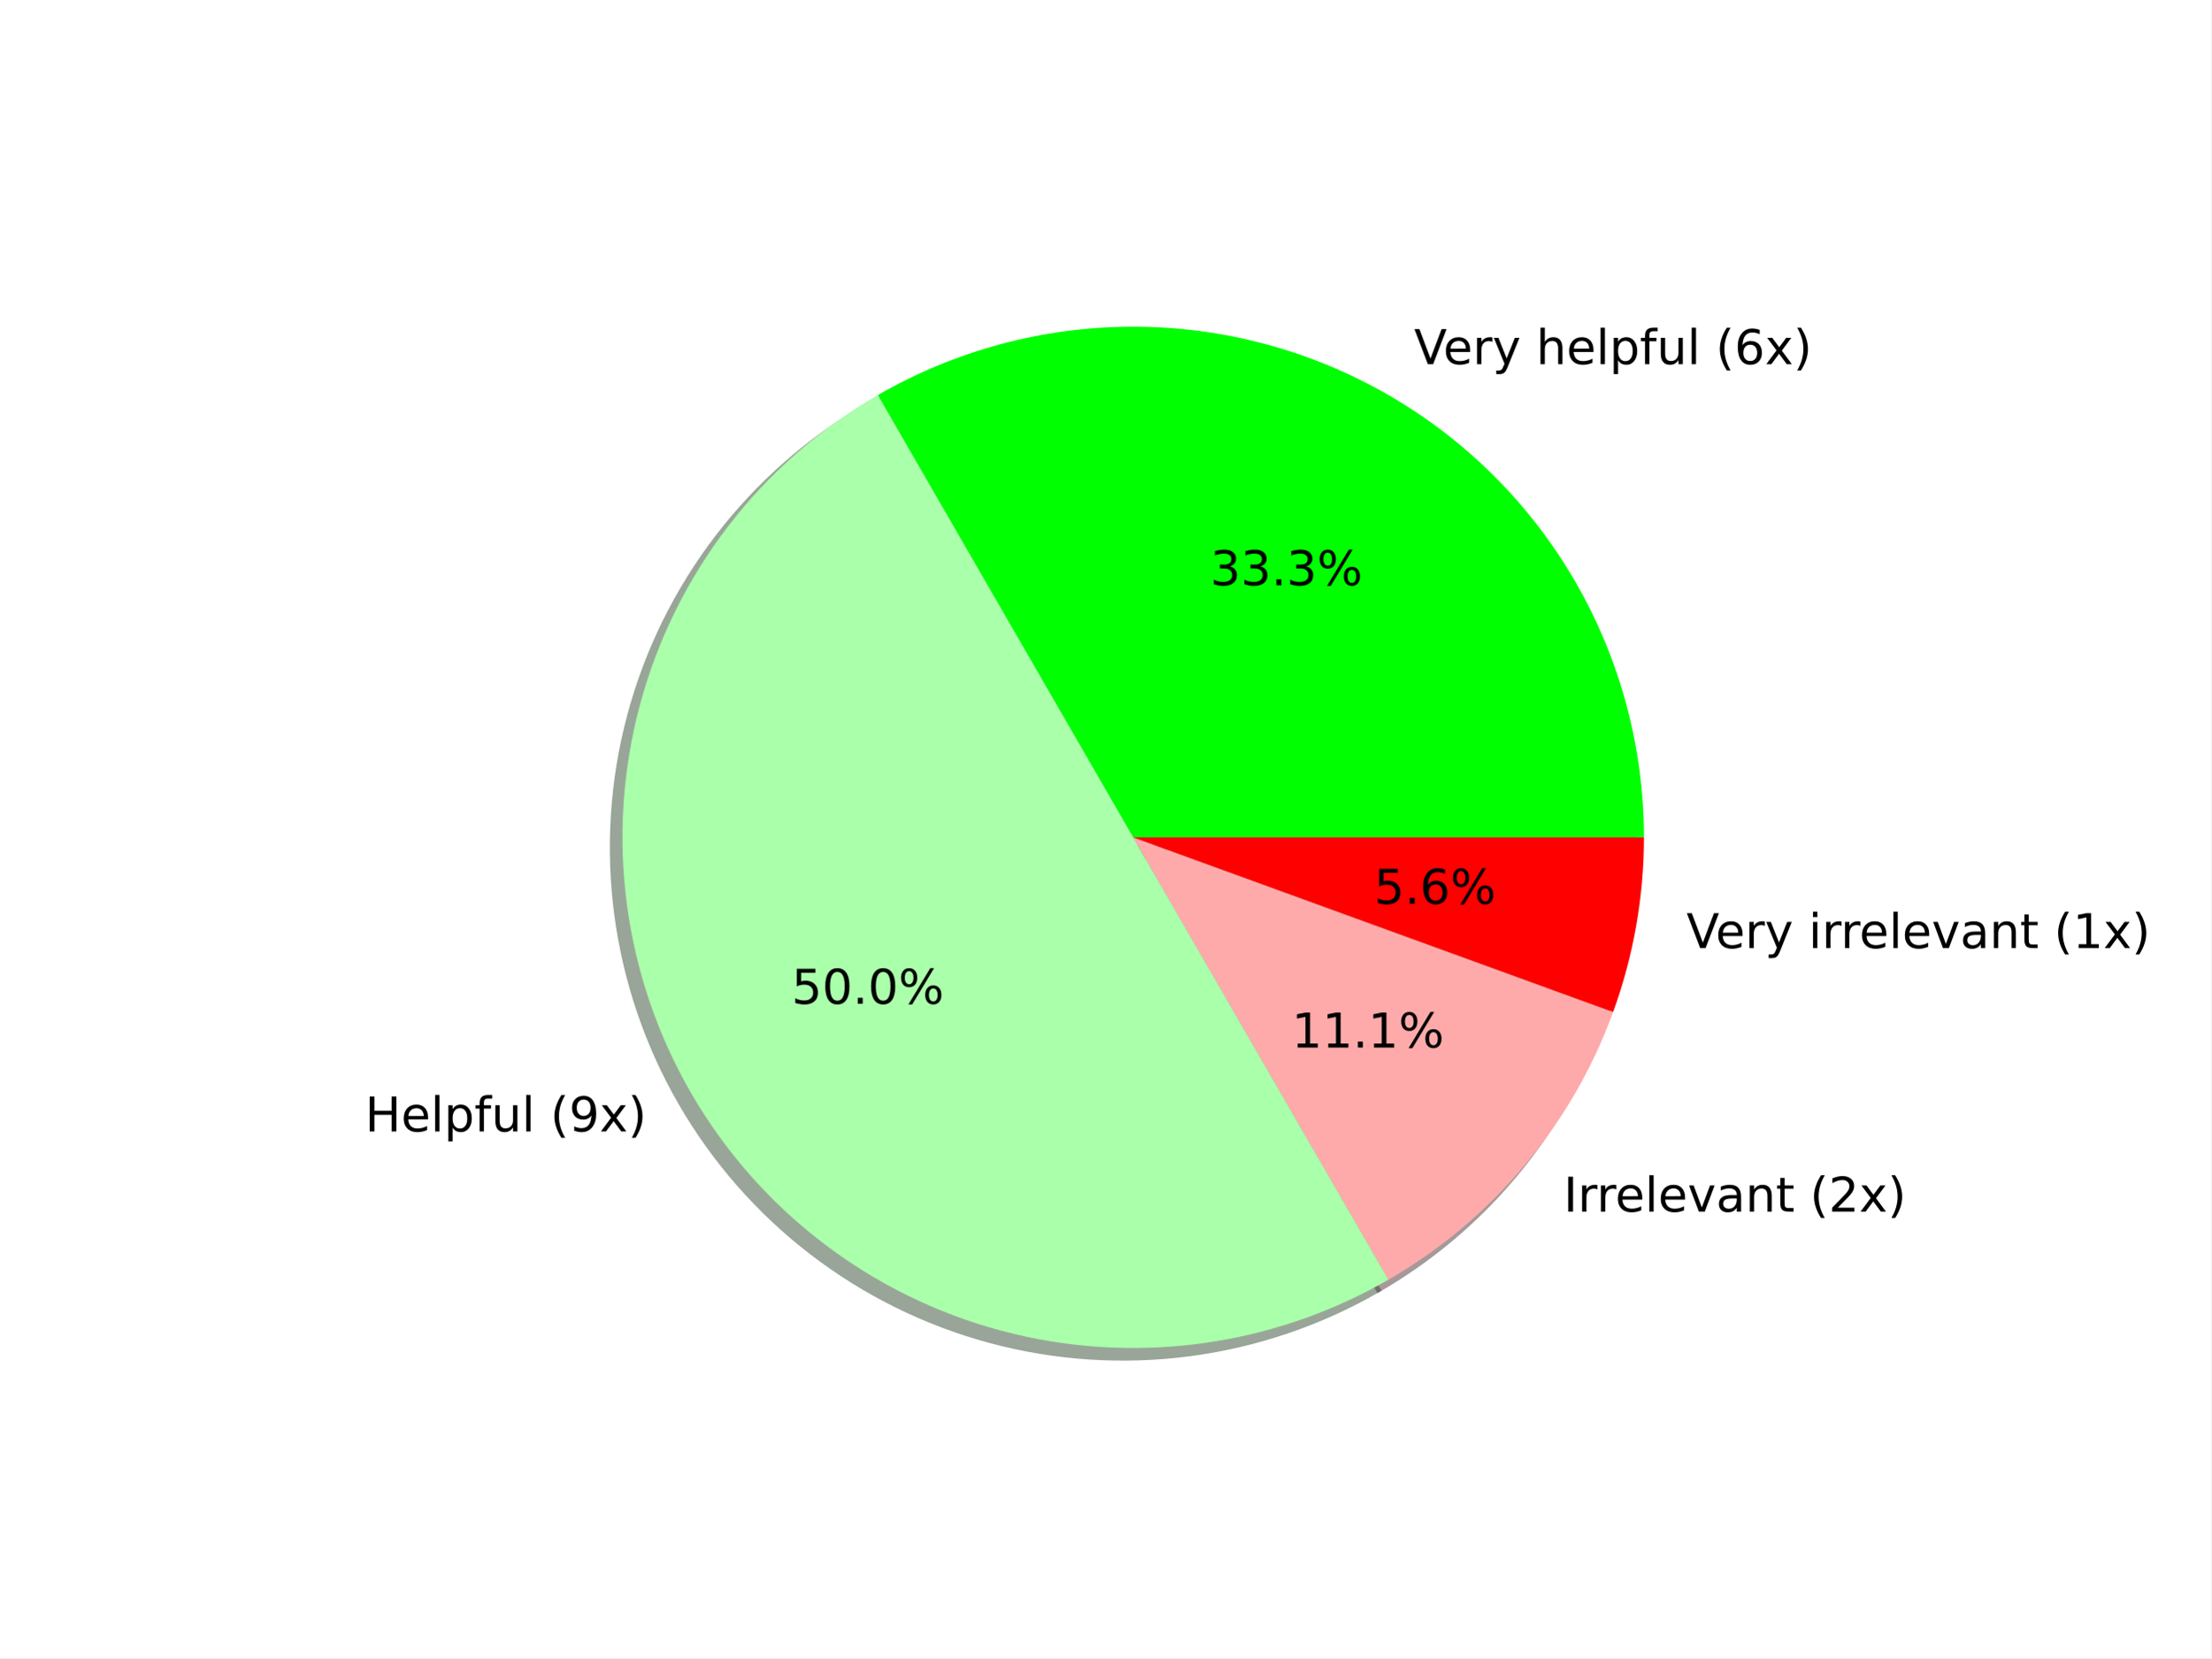
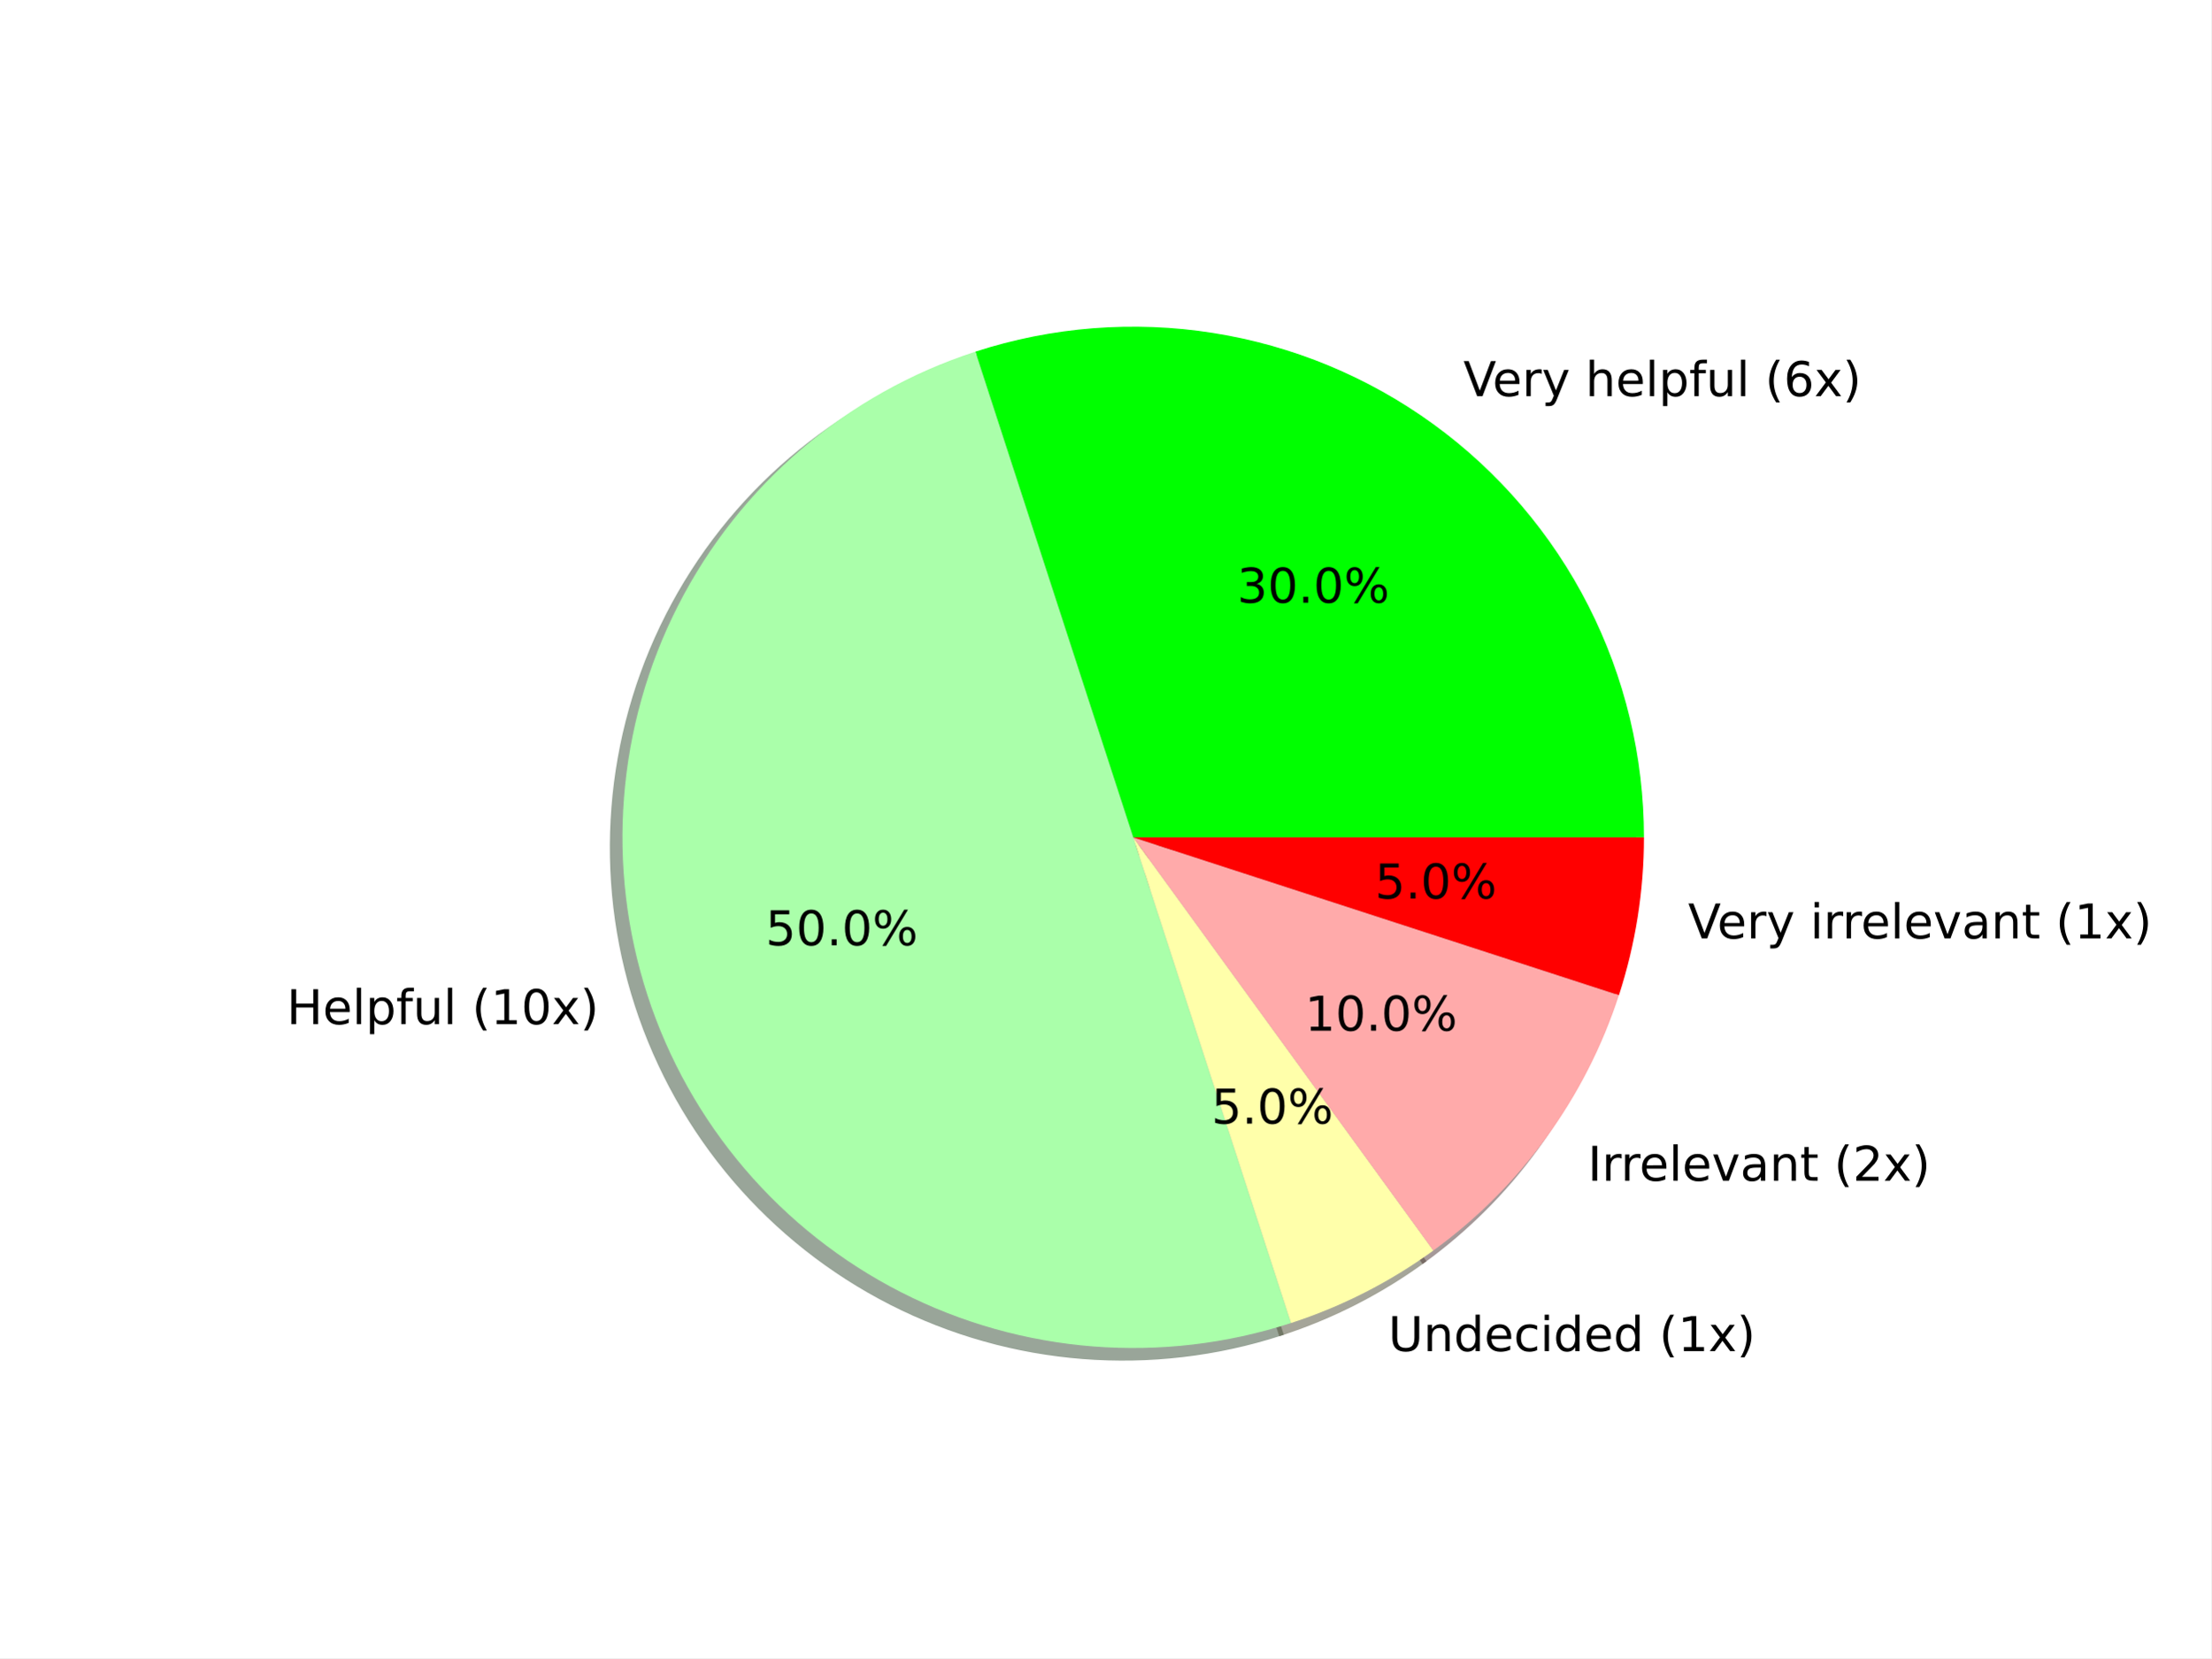
<svg xmlns="http://www.w3.org/2000/svg" xmlns:xlink="http://www.w3.org/1999/xlink" width="460.8pt" height="345.6pt" viewBox="0 0 460.8 345.6" version="1.1">
  <defs>
    <style type="text/css">*{stroke-linejoin: round; stroke-linecap: butt}</style>
  </defs>
  <g id="figure_1">
    <g id="patch_1">
      <path d="M 0 345.6  L 460.8 345.6  L 460.8 0  L 0 0  z " style="fill: #ffffff" />
    </g>
    <g id="axes_1">
      <g id="patch_2">
-         <path d="M 340.476 176.657  C 340.476 157.973 335.557 139.615 326.215 123.434  C 316.873 107.254 303.434 93.815 287.254 84.473  C 271.073 75.131 252.715 70.212 234.031 70.212  C 215.348 70.212 196.989 75.131 180.809 84.473  L 234.031 176.657  L 340.476 176.657  z " style="fill: #004c00; opacity: 0.5; stroke: #004c00; stroke-linejoin: miter" />
+         <path d="M 340.476 176.657  C 340.476 159.86 336.5 143.298 328.874 128.332  C 321.248 113.365 310.187 100.414 296.598 90.541  C 283.009 80.668 267.273 74.15 250.683 71.523  C 234.092 68.895 217.113 70.231 201.138 75.422  L 234.031 176.657  L 340.476 176.657  z " style="fill: #004c00; opacity: 0.5; stroke: #004c00; stroke-linejoin: miter" />
      </g>
      <g id="patch_3">
-         <path d="M 180.809 84.473  C 156.369 98.583 138.517 121.848 131.213 149.107  C 123.909 176.365 127.737 205.44 141.847 229.879  C 155.957 254.319 179.223 272.171 206.481 279.475  C 233.74 286.779 262.814 282.951 287.254 268.841  L 234.031 176.657  L 180.809 84.473  z " style="fill: #334c33; opacity: 0.5; stroke: #334c33; stroke-linejoin: miter" />
+         <path d="M 201.138 75.422  C 174.299 84.142 152 103.188 139.188 128.332  C 126.376 153.476 124.076 182.711 132.796 209.55  C 141.517 236.389 160.562 258.688 185.706 271.5  C 210.85 284.312 240.085 286.612 266.924 277.892  L 234.031 176.657  L 201.138 75.422  z " style="fill: #334c33; opacity: 0.5; stroke: #334c33; stroke-linejoin: miter" />
      </g>
      <g id="patch_4">
-         <path d="M 287.254 268.841  C 298.007 262.632 307.591 254.59 315.573 245.078  C 323.554 235.566 329.81 224.731 334.057 213.063  L 234.031 176.657  L 287.254 268.841  z " style="fill: #4c3333; opacity: 0.5; stroke: #4c3333; stroke-linejoin: miter" />
+         <path d="M 266.924 277.892  C 272.228 276.169 277.388 274.031 282.356 271.5  C 287.325 268.968 292.086 266.05 296.598 262.773  L 234.031 176.657  L 266.924 277.892  z " style="fill: #4c4c33; opacity: 0.5; stroke: #4c4c33; stroke-linejoin: miter" />
      </g>
      <g id="patch_5">
-         <path d="M 334.057 213.063  C 336.176 207.24 337.783 201.243 338.859 195.141  C 339.935 189.038 340.476 182.854 340.476 176.657  L 234.031 176.657  L 334.057 213.063  z " style="fill: #4c0000; opacity: 0.5; stroke: #4c0000; stroke-linejoin: miter" />
+         <path d="M 296.598 262.773  C 305.634 256.207 313.581 248.26 320.147 239.224  C 326.712 230.187 331.814 220.173 335.266 209.55  L 234.031 176.657  L 296.598 262.773  z " style="fill: #4c3333; opacity: 0.5; stroke: #4c3333; stroke-linejoin: miter" />
      </g>
      <g id="patch_6">
-         <path d="M 342.605 174.528  C 342.605 155.844 337.686 137.486 328.344 121.306  C 319.002 105.125 305.563 91.686 289.382 82.344  C 273.202 73.002 254.844 68.083 236.16 68.083  C 217.476 68.083 199.118 73.002 182.938 82.344  L 236.16 174.528  L 342.605 174.528  z " style="fill: #00ff00" />
+         <path d="M 335.266 209.55  C 336.989 204.247 338.293 198.816 339.165 193.309  C 340.038 187.801 340.476 182.233 340.476 176.657  L 234.031 176.657  L 335.266 209.55  z " style="fill: #4c0000; opacity: 0.5; stroke: #4c0000; stroke-linejoin: miter" />
      </g>
      <g id="patch_7">
-         <path d="M 182.938 82.344  C 158.498 96.454 140.646 119.72 133.342 146.978  C 126.038 174.237 129.866 203.311 143.976 227.75  C 158.086 252.19 181.352 270.042 208.61 277.346  C 235.869 284.65 264.943 280.822 289.382 266.712  L 236.16 174.528  L 182.938 82.344  z " style="fill: #aaffaa" />
+         <path d="M 342.605 174.528  C 342.605 157.731 338.629 141.17 331.003 126.203  C 323.377 111.237 312.316 98.286 298.727 88.412  C 285.137 78.539 269.402 72.021 252.812 69.394  C 236.221 66.766 219.242 68.102 203.267 73.293  L 236.16 174.528  L 342.605 174.528  z " style="fill: #00ff00" />
      </g>
      <g id="patch_8">
-         <path d="M 289.382 266.712  C 300.136 260.504 309.72 252.461 317.701 242.949  C 325.683 233.438 331.939 222.602 336.185 210.934  L 236.16 174.528  L 289.382 266.712  z " style="fill: #ffaaaa" />
+         <path d="M 203.267 73.293  C 176.428 82.013 154.129 101.059 141.317 126.203  C 128.505 151.347 126.204 180.582 134.925 207.421  C 143.645 234.26 162.691 256.559 187.835 269.371  C 212.979 282.183 242.214 284.484 269.053 275.763  L 236.16 174.528  L 203.267 73.293  z " style="fill: #aaffaa" />
      </g>
      <g id="patch_9">
-         <path d="M 336.185 210.934  C 338.305 205.111 339.912 199.114 340.988 193.012  C 342.064 186.909 342.605 180.725 342.605 174.528  L 236.16 174.528  L 336.185 210.934  z " style="fill: #ff0000" />
+         <path d="M 269.053 275.763  C 274.357 274.04 279.516 271.903 284.485 269.371  C 289.453 266.839 294.215 263.921 298.727 260.644  L 236.16 174.528  L 269.053 275.763  z " style="fill: #ffffaa" />
+       </g>
+       <g id="patch_10">
+         <path d="M 298.727 260.644  C 307.763 254.078 315.71 246.131 322.276 237.095  C 328.841 228.058 333.943 218.044 337.395 207.421  L 236.16 174.528  L 298.727 260.644  z " style="fill: #ffaaaa" />
+       </g>
+       <g id="patch_11">
+         <path d="M 337.395 207.421  C 339.118 202.118 340.422 196.687 341.294 191.18  C 342.167 185.672 342.605 180.104 342.605 174.528  L 236.16 174.528  L 337.395 207.421  z " style="fill: #ff0000" />
      </g>
      <g id="matplotlib.axis_1" />
      <g id="matplotlib.axis_2" />
      <g id="text_1">
-         <g transform="translate(294.7046 75.88508)scale(0.1 -0.1)">
+         <g transform="translate(304.9833 82.56015)scale(0.1 -0.1)">
          <defs>
            <path id="DejaVuSans-56" d="M 1831 0  L 50 4666  L 709 4666  L 2188 738  L 3669 4666  L 4325 4666  L 2547 0  L 1831 0  z " transform="scale(0.015625)" />
            <path id="DejaVuSans-65" d="M 3597 1894  L 3597 1613  L 953 1613  Q 991 1019 1311 708  Q 1631 397 2203 397  Q 2534 397 2845 478  Q 3156 559 3463 722  L 3463 178  Q 3153 47 2828 -22  Q 2503 -91 2169 -91  Q 1331 -91 842 396  Q 353 884 353 1716  Q 353 2575 817 3079  Q 1281 3584 2069 3584  Q 2775 3584 3186 3129  Q 3597 2675 3597 1894  z M 3022 2063  Q 3016 2534 2758 2815  Q 2500 3097 2075 3097  Q 1594 3097 1305 2825  Q 1016 2553 972 2059  L 3022 2063  z " transform="scale(0.015625)" />
            <path id="DejaVuSans-72" d="M 2631 2963  Q 2534 3019 2420 3045  Q 2306 3072 2169 3072  Q 1681 3072 1420 2755  Q 1159 2438 1159 1844  L 1159 0  L 581 0  L 581 3500  L 1159 3500  L 1159 2956  Q 1341 3275 1631 3429  Q 1922 3584 2338 3584  Q 2397 3584 2469 3576  Q 2541 3569 2628 3553  L 2631 2963  z " transform="scale(0.015625)" />
            <path id="DejaVuSans-79" d="M 2059 -325  Q 1816 -950 1584 -1140  Q 1353 -1331 966 -1331  L 506 -1331  L 506 -850  L 844 -850  Q 1081 -850 1212 -737  Q 1344 -625 1503 -206  L 1606 56  L 191 3500  L 800 3500  L 1894 763  L 2988 3500  L 3597 3500  L 2059 -325  z " transform="scale(0.015625)" />
            <path id="DejaVuSans-20" transform="scale(0.015625)" />
            <path id="DejaVuSans-68" d="M 3513 2113  L 3513 0  L 2938 0  L 2938 2094  Q 2938 2591 2744 2837  Q 2550 3084 2163 3084  Q 1697 3084 1428 2787  Q 1159 2491 1159 1978  L 1159 0  L 581 0  L 581 4863  L 1159 4863  L 1159 2956  Q 1366 3272 1645 3428  Q 1925 3584 2291 3584  Q 2894 3584 3203 3211  Q 3513 2838 3513 2113  z " transform="scale(0.015625)" />
            <path id="DejaVuSans-6c" d="M 603 4863  L 1178 4863  L 1178 0  L 603 0  L 603 4863  z " transform="scale(0.015625)" />
            <path id="DejaVuSans-70" d="M 1159 525  L 1159 -1331  L 581 -1331  L 581 3500  L 1159 3500  L 1159 2969  Q 1341 3281 1617 3432  Q 1894 3584 2278 3584  Q 2916 3584 3314 3078  Q 3713 2572 3713 1747  Q 3713 922 3314 415  Q 2916 -91 2278 -91  Q 1894 -91 1617 61  Q 1341 213 1159 525  z M 3116 1747  Q 3116 2381 2855 2742  Q 2594 3103 2138 3103  Q 1681 3103 1420 2742  Q 1159 2381 1159 1747  Q 1159 1113 1420 752  Q 1681 391 2138 391  Q 2594 391 2855 752  Q 3116 1113 3116 1747  z " transform="scale(0.015625)" />
            <path id="DejaVuSans-66" d="M 2375 4863  L 2375 4384  L 1825 4384  Q 1516 4384 1395 4259  Q 1275 4134 1275 3809  L 1275 3500  L 2222 3500  L 2222 3053  L 1275 3053  L 1275 0  L 697 0  L 697 3053  L 147 3053  L 147 3500  L 697 3500  L 697 3744  Q 697 4328 969 4595  Q 1241 4863 1831 4863  L 2375 4863  z " transform="scale(0.015625)" />
            <path id="DejaVuSans-75" d="M 544 1381  L 544 3500  L 1119 3500  L 1119 1403  Q 1119 906 1312 657  Q 1506 409 1894 409  Q 2359 409 2629 706  Q 2900 1003 2900 1516  L 2900 3500  L 3475 3500  L 3475 0  L 2900 0  L 2900 538  Q 2691 219 2414 64  Q 2138 -91 1772 -91  Q 1169 -91 856 284  Q 544 659 544 1381  z M 1991 3584  L 1991 3584  z " transform="scale(0.015625)" />
            <path id="DejaVuSans-28" d="M 1984 4856  Q 1566 4138 1362 3434  Q 1159 2731 1159 2009  Q 1159 1288 1364 580  Q 1569 -128 1984 -844  L 1484 -844  Q 1016 -109 783 600  Q 550 1309 550 2009  Q 550 2706 781 3412  Q 1013 4119 1484 4856  L 1984 4856  z " transform="scale(0.015625)" />
            <path id="DejaVuSans-36" d="M 2113 2584  Q 1688 2584 1439 2293  Q 1191 2003 1191 1497  Q 1191 994 1439 701  Q 1688 409 2113 409  Q 2538 409 2786 701  Q 3034 994 3034 1497  Q 3034 2003 2786 2293  Q 2538 2584 2113 2584  z M 3366 4563  L 3366 3988  Q 3128 4100 2886 4159  Q 2644 4219 2406 4219  Q 1781 4219 1451 3797  Q 1122 3375 1075 2522  Q 1259 2794 1537 2939  Q 1816 3084 2150 3084  Q 2853 3084 3261 2657  Q 3669 2231 3669 1497  Q 3669 778 3244 343  Q 2819 -91 2113 -91  Q 1303 -91 875 529  Q 447 1150 447 2328  Q 447 3434 972 4092  Q 1497 4750 2381 4750  Q 2619 4750 2861 4703  Q 3103 4656 3366 4563  z " transform="scale(0.015625)" />
            <path id="DejaVuSans-78" d="M 3513 3500  L 2247 1797  L 3578 0  L 2900 0  L 1881 1375  L 863 0  L 184 0  L 1544 1831  L 300 3500  L 978 3500  L 1906 2253  L 2834 3500  L 3513 3500  z " transform="scale(0.015625)" />
            <path id="DejaVuSans-29" d="M 513 4856  L 1013 4856  Q 1481 4119 1714 3412  Q 1947 2706 1947 2009  Q 1947 1309 1714 600  Q 1481 -109 1013 -844  L 513 -844  Q 928 -128 1133 580  Q 1338 1288 1338 2009  Q 1338 2731 1133 3434  Q 928 4138 513 4856  z " transform="scale(0.015625)" />
          </defs>
          <use xlink:href="#DejaVuSans-56" />
          <use xlink:href="#DejaVuSans-65" x="60.658" />
          <use xlink:href="#DejaVuSans-72" x="122.182" />
          <use xlink:href="#DejaVuSans-79" x="163.295" />
          <use xlink:href="#DejaVuSans-20" x="222.475" />
          <use xlink:href="#DejaVuSans-68" x="254.262" />
          <use xlink:href="#DejaVuSans-65" x="317.641" />
          <use xlink:href="#DejaVuSans-6c" x="379.164" />
          <use xlink:href="#DejaVuSans-70" x="406.947" />
          <use xlink:href="#DejaVuSans-66" x="470.424" />
          <use xlink:href="#DejaVuSans-75" x="505.629" />
          <use xlink:href="#DejaVuSans-6c" x="569.008" />
          <use xlink:href="#DejaVuSans-20" x="596.791" />
          <use xlink:href="#DejaVuSans-28" x="628.578" />
          <use xlink:href="#DejaVuSans-36" x="667.592" />
          <use xlink:href="#DejaVuSans-78" x="731.215" />
          <use xlink:href="#DejaVuSans-29" x="790.395" />
        </g>
      </g>
      <g id="text_2">
-         <g transform="translate(252.2098 121.977)scale(0.1 -0.1)">
+         <g transform="translate(257.8164 125.618)scale(0.1 -0.1)">
          <defs>
            <path id="DejaVuSans-33" d="M 2597 2516  Q 3050 2419 3304 2112  Q 3559 1806 3559 1356  Q 3559 666 3084 287  Q 2609 -91 1734 -91  Q 1441 -91 1130 -33  Q 819 25 488 141  L 488 750  Q 750 597 1062 519  Q 1375 441 1716 441  Q 2309 441 2620 675  Q 2931 909 2931 1356  Q 2931 1769 2642 2001  Q 2353 2234 1838 2234  L 1294 2234  L 1294 2753  L 1863 2753  Q 2328 2753 2575 2939  Q 2822 3125 2822 3475  Q 2822 3834 2567 4026  Q 2313 4219 1838 4219  Q 1578 4219 1281 4162  Q 984 4106 628 3988  L 628 4550  Q 988 4650 1302 4700  Q 1616 4750 1894 4750  Q 2613 4750 3031 4423  Q 3450 4097 3450 3541  Q 3450 3153 3228 2886  Q 3006 2619 2597 2516  z " transform="scale(0.015625)" />
+             <path id="DejaVuSans-30" d="M 2034 4250  Q 1547 4250 1301 3770  Q 1056 3291 1056 2328  Q 1056 1369 1301 889  Q 1547 409 2034 409  Q 2525 409 2770 889  Q 3016 1369 3016 2328  Q 3016 3291 2770 3770  Q 2525 4250 2034 4250  z M 2034 4750  Q 2819 4750 3233 4129  Q 3647 3509 3647 2328  Q 3647 1150 3233 529  Q 2819 -91 2034 -91  Q 1250 -91 836 529  Q 422 1150 422 2328  Q 422 3509 836 4129  Q 1250 4750 2034 4750  z " transform="scale(0.015625)" />
            <path id="DejaVuSans-2e" d="M 684 794  L 1344 794  L 1344 0  L 684 0  L 684 794  z " transform="scale(0.015625)" />
            <path id="DejaVuSans-25" d="M 4653 2053  Q 4381 2053 4226 1822  Q 4072 1591 4072 1178  Q 4072 772 4226 539  Q 4381 306 4653 306  Q 4919 306 5073 539  Q 5228 772 5228 1178  Q 5228 1588 5073 1820  Q 4919 2053 4653 2053  z M 4653 2450  Q 5147 2450 5437 2106  Q 5728 1763 5728 1178  Q 5728 594 5436 251  Q 5144 -91 4653 -91  Q 4153 -91 3862 251  Q 3572 594 3572 1178  Q 3572 1766 3864 2108  Q 4156 2450 4653 2450  z M 1428 4353  Q 1159 4353 1004 4120  Q 850 3888 850 3481  Q 850 3069 1003 2837  Q 1156 2606 1428 2606  Q 1700 2606 1854 2837  Q 2009 3069 2009 3481  Q 2009 3884 1853 4118  Q 1697 4353 1428 4353  z M 4250 4750  L 4750 4750  L 1831 -91  L 1331 -91  L 4250 4750  z M 1428 4750  Q 1922 4750 2215 4408  Q 2509 4066 2509 3481  Q 2509 2891 2217 2550  Q 1925 2209 1428 2209  Q 931 2209 642 2551  Q 353 2894 353 3481  Q 353 4063 643 4406  Q 934 4750 1428 4750  z " transform="scale(0.015625)" />
          </defs>
          <use xlink:href="#DejaVuSans-33" />
-           <use xlink:href="#DejaVuSans-33" x="63.623" />
+           <use xlink:href="#DejaVuSans-30" x="63.623" />
          <use xlink:href="#DejaVuSans-2e" x="127.246" />
-           <use xlink:href="#DejaVuSans-33" x="159.033" />
+           <use xlink:href="#DejaVuSans-30" x="159.033" />
          <use xlink:href="#DejaVuSans-25" x="222.656" />
        </g>
      </g>
      <g id="text_3">
-         <g transform="translate(76.05927 235.832)scale(0.1 -0.1)">
+         <g transform="translate(59.74054 213.47)scale(0.1 -0.1)">
          <defs>
            <path id="DejaVuSans-48" d="M 628 4666  L 1259 4666  L 1259 2753  L 3553 2753  L 3553 4666  L 4184 4666  L 4184 0  L 3553 0  L 3553 2222  L 1259 2222  L 1259 0  L 628 0  L 628 4666  z " transform="scale(0.015625)" />
-             <path id="DejaVuSans-39" d="M 703 97  L 703 672  Q 941 559 1184 500  Q 1428 441 1663 441  Q 2288 441 2617 861  Q 2947 1281 2994 2138  Q 2813 1869 2534 1725  Q 2256 1581 1919 1581  Q 1219 1581 811 2004  Q 403 2428 403 3163  Q 403 3881 828 4315  Q 1253 4750 1959 4750  Q 2769 4750 3195 4129  Q 3622 3509 3622 2328  Q 3622 1225 3098 567  Q 2575 -91 1691 -91  Q 1453 -91 1209 -44  Q 966 3 703 97  z M 1959 2075  Q 2384 2075 2632 2365  Q 2881 2656 2881 3163  Q 2881 3666 2632 3958  Q 2384 4250 1959 4250  Q 1534 4250 1286 3958  Q 1038 3666 1038 3163  Q 1038 2656 1286 2365  Q 1534 2075 1959 2075  z " transform="scale(0.015625)" />
+             <path id="DejaVuSans-31" d="M 794 531  L 1825 531  L 1825 4091  L 703 3866  L 703 4441  L 1819 4666  L 2450 4666  L 2450 531  L 3481 531  L 3481 0  L 794 0  L 794 531  z " transform="scale(0.015625)" />
          </defs>
          <use xlink:href="#DejaVuSans-48" />
          <use xlink:href="#DejaVuSans-65" x="75.195" />
          <use xlink:href="#DejaVuSans-6c" x="136.719" />
          <use xlink:href="#DejaVuSans-70" x="164.502" />
          <use xlink:href="#DejaVuSans-66" x="227.979" />
          <use xlink:href="#DejaVuSans-75" x="263.184" />
          <use xlink:href="#DejaVuSans-6c" x="326.562" />
          <use xlink:href="#DejaVuSans-20" x="354.346" />
          <use xlink:href="#DejaVuSans-28" x="386.133" />
-           <use xlink:href="#DejaVuSans-39" x="425.146" />
-           <use xlink:href="#DejaVuSans-78" x="488.77" />
-           <use xlink:href="#DejaVuSans-29" x="547.949" />
+           <use xlink:href="#DejaVuSans-31" x="425.146" />
+           <use xlink:href="#DejaVuSans-30" x="488.77" />
+           <use xlink:href="#DejaVuSans-78" x="552.393" />
+           <use xlink:href="#DejaVuSans-29" x="611.572" />
        </g>
      </g>
      <g id="text_4">
-         <g transform="translate(164.9661 209.2208)scale(0.1 -0.1)">
+         <g transform="translate(159.5354 197.0233)scale(0.1 -0.1)">
          <defs>
            <path id="DejaVuSans-35" d="M 691 4666  L 3169 4666  L 3169 4134  L 1269 4134  L 1269 2991  Q 1406 3038 1543 3061  Q 1681 3084 1819 3084  Q 2600 3084 3056 2656  Q 3513 2228 3513 1497  Q 3513 744 3044 326  Q 2575 -91 1722 -91  Q 1428 -91 1123 -41  Q 819 9 494 109  L 494 744  Q 775 591 1075 516  Q 1375 441 1709 441  Q 2250 441 2565 725  Q 2881 1009 2881 1497  Q 2881 1984 2565 2268  Q 2250 2553 1709 2553  Q 1456 2553 1204 2497  Q 953 2441 691 2322  L 691 4666  z " transform="scale(0.015625)" />
-             <path id="DejaVuSans-30" d="M 2034 4250  Q 1547 4250 1301 3770  Q 1056 3291 1056 2328  Q 1056 1369 1301 889  Q 1547 409 2034 409  Q 2525 409 2770 889  Q 3016 1369 3016 2328  Q 3016 3291 2770 3770  Q 2525 4250 2034 4250  z M 2034 4750  Q 2819 4750 3233 4129  Q 3647 3509 3647 2328  Q 3647 1150 3233 529  Q 2819 -91 2034 -91  Q 1250 -91 836 529  Q 422 1150 422 2328  Q 422 3509 836 4129  Q 1250 4750 2034 4750  z " transform="scale(0.015625)" />
          </defs>
          <use xlink:href="#DejaVuSans-35" />
          <use xlink:href="#DejaVuSans-30" x="63.623" />
          <use xlink:href="#DejaVuSans-2e" x="127.246" />
          <use xlink:href="#DejaVuSans-30" x="159.033" />
          <use xlink:href="#DejaVuSans-25" x="222.656" />
        </g>
      </g>
      <g id="text_5">
-         <g transform="translate(325.8556 252.5509)scale(0.1 -0.1)">
+         <g transform="translate(289.3174 281.6147)scale(0.1 -0.1)">
+           <defs>
+             <path id="DejaVuSans-55" d="M 556 4666  L 1191 4666  L 1191 1831  Q 1191 1081 1462 751  Q 1734 422 2344 422  Q 2950 422 3222 751  Q 3494 1081 3494 1831  L 3494 4666  L 4128 4666  L 4128 1753  Q 4128 841 3676 375  Q 3225 -91 2344 -91  Q 1459 -91 1007 375  Q 556 841 556 1753  L 556 4666  z " transform="scale(0.015625)" />
+             <path id="DejaVuSans-6e" d="M 3513 2113  L 3513 0  L 2938 0  L 2938 2094  Q 2938 2591 2744 2837  Q 2550 3084 2163 3084  Q 1697 3084 1428 2787  Q 1159 2491 1159 1978  L 1159 0  L 581 0  L 581 3500  L 1159 3500  L 1159 2956  Q 1366 3272 1645 3428  Q 1925 3584 2291 3584  Q 2894 3584 3203 3211  Q 3513 2838 3513 2113  z " transform="scale(0.015625)" />
+             <path id="DejaVuSans-64" d="M 2906 2969  L 2906 4863  L 3481 4863  L 3481 0  L 2906 0  L 2906 525  Q 2725 213 2448 61  Q 2172 -91 1784 -91  Q 1150 -91 751 415  Q 353 922 353 1747  Q 353 2572 751 3078  Q 1150 3584 1784 3584  Q 2172 3584 2448 3432  Q 2725 3281 2906 2969  z M 947 1747  Q 947 1113 1208 752  Q 1469 391 1925 391  Q 2381 391 2643 752  Q 2906 1113 2906 1747  Q 2906 2381 2643 2742  Q 2381 3103 1925 3103  Q 1469 3103 1208 2742  Q 947 2381 947 1747  z " transform="scale(0.015625)" />
+             <path id="DejaVuSans-63" d="M 3122 3366  L 3122 2828  Q 2878 2963 2633 3030  Q 2388 3097 2138 3097  Q 1578 3097 1268 2742  Q 959 2388 959 1747  Q 959 1106 1268 751  Q 1578 397 2138 397  Q 2388 397 2633 464  Q 2878 531 3122 666  L 3122 134  Q 2881 22 2623 -34  Q 2366 -91 2075 -91  Q 1284 -91 818 406  Q 353 903 353 1747  Q 353 2603 823 3093  Q 1294 3584 2113 3584  Q 2378 3584 2631 3529  Q 2884 3475 3122 3366  z " transform="scale(0.015625)" />
+             <path id="DejaVuSans-69" d="M 603 3500  L 1178 3500  L 1178 0  L 603 0  L 603 3500  z M 603 4863  L 1178 4863  L 1178 4134  L 603 4134  L 603 4863  z " transform="scale(0.015625)" />
+           </defs>
+           <use xlink:href="#DejaVuSans-55" />
+           <use xlink:href="#DejaVuSans-6e" x="73.193" />
+           <use xlink:href="#DejaVuSans-64" x="136.572" />
+           <use xlink:href="#DejaVuSans-65" x="200.049" />
+           <use xlink:href="#DejaVuSans-63" x="261.572" />
+           <use xlink:href="#DejaVuSans-69" x="316.553" />
+           <use xlink:href="#DejaVuSans-64" x="344.336" />
+           <use xlink:href="#DejaVuSans-65" x="407.812" />
+           <use xlink:href="#DejaVuSans-64" x="469.336" />
+           <use xlink:href="#DejaVuSans-20" x="532.812" />
+           <use xlink:href="#DejaVuSans-28" x="564.6" />
+           <use xlink:href="#DejaVuSans-31" x="603.613" />
+           <use xlink:href="#DejaVuSans-78" x="667.236" />
+           <use xlink:href="#DejaVuSans-29" x="726.416" />
+         </g>
+       </g>
+       <g id="text_6">
+         <g transform="translate(252.4526 234.1932)scale(0.1 -0.1)">
+           <use xlink:href="#DejaVuSans-35" />
+           <use xlink:href="#DejaVuSans-2e" x="63.623" />
+           <use xlink:href="#DejaVuSans-30" x="95.41" />
+           <use xlink:href="#DejaVuSans-25" x="159.033" />
+         </g>
+       </g>
+       <g id="text_7">
+         <g transform="translate(330.8872 246.1107)scale(0.1 -0.1)">
          <defs>
            <path id="DejaVuSans-49" d="M 628 4666  L 1259 4666  L 1259 0  L 628 0  L 628 4666  z " transform="scale(0.015625)" />
            <path id="DejaVuSans-76" d="M 191 3500  L 800 3500  L 1894 563  L 2988 3500  L 3597 3500  L 2284 0  L 1503 0  L 191 3500  z " transform="scale(0.015625)" />
            <path id="DejaVuSans-61" d="M 2194 1759  Q 1497 1759 1228 1600  Q 959 1441 959 1056  Q 959 750 1161 570  Q 1363 391 1709 391  Q 2188 391 2477 730  Q 2766 1069 2766 1631  L 2766 1759  L 2194 1759  z M 3341 1997  L 3341 0  L 2766 0  L 2766 531  Q 2569 213 2275 61  Q 1981 -91 1556 -91  Q 1019 -91 701 211  Q 384 513 384 1019  Q 384 1609 779 1909  Q 1175 2209 1959 2209  L 2766 2209  L 2766 2266  Q 2766 2663 2505 2880  Q 2244 3097 1772 3097  Q 1472 3097 1187 3025  Q 903 2953 641 2809  L 641 3341  Q 956 3463 1253 3523  Q 1550 3584 1831 3584  Q 2591 3584 2966 3190  Q 3341 2797 3341 1997  z " transform="scale(0.015625)" />
-             <path id="DejaVuSans-6e" d="M 3513 2113  L 3513 0  L 2938 0  L 2938 2094  Q 2938 2591 2744 2837  Q 2550 3084 2163 3084  Q 1697 3084 1428 2787  Q 1159 2491 1159 1978  L 1159 0  L 581 0  L 581 3500  L 1159 3500  L 1159 2956  Q 1366 3272 1645 3428  Q 1925 3584 2291 3584  Q 2894 3584 3203 3211  Q 3513 2838 3513 2113  z " transform="scale(0.015625)" />
            <path id="DejaVuSans-74" d="M 1172 4494  L 1172 3500  L 2356 3500  L 2356 3053  L 1172 3053  L 1172 1153  Q 1172 725 1289 603  Q 1406 481 1766 481  L 2356 481  L 2356 0  L 1766 0  Q 1100 0 847 248  Q 594 497 594 1153  L 594 3053  L 172 3053  L 172 3500  L 594 3500  L 594 4494  L 1172 4494  z " transform="scale(0.015625)" />
            <path id="DejaVuSans-32" d="M 1228 531  L 3431 531  L 3431 0  L 469 0  L 469 531  Q 828 903 1448 1529  Q 2069 2156 2228 2338  Q 2531 2678 2651 2914  Q 2772 3150 2772 3378  Q 2772 3750 2511 3984  Q 2250 4219 1831 4219  Q 1534 4219 1204 4116  Q 875 4013 500 3803  L 500 4441  Q 881 4594 1212 4672  Q 1544 4750 1819 4750  Q 2544 4750 2975 4387  Q 3406 4025 3406 3419  Q 3406 3131 3298 2873  Q 3191 2616 2906 2266  Q 2828 2175 2409 1742  Q 1991 1309 1228 531  z " transform="scale(0.015625)" />
          </defs>
          <use xlink:href="#DejaVuSans-49" />
          <use xlink:href="#DejaVuSans-72" x="29.492" />
          <use xlink:href="#DejaVuSans-72" x="68.855" />
          <use xlink:href="#DejaVuSans-65" x="107.719" />
          <use xlink:href="#DejaVuSans-6c" x="169.242" />
          <use xlink:href="#DejaVuSans-65" x="197.025" />
          <use xlink:href="#DejaVuSans-76" x="258.549" />
          <use xlink:href="#DejaVuSans-61" x="317.729" />
          <use xlink:href="#DejaVuSans-6e" x="379.008" />
          <use xlink:href="#DejaVuSans-74" x="442.387" />
          <use xlink:href="#DejaVuSans-20" x="481.596" />
          <use xlink:href="#DejaVuSans-28" x="513.383" />
          <use xlink:href="#DejaVuSans-32" x="552.396" />
          <use xlink:href="#DejaVuSans-78" x="616.02" />
          <use xlink:href="#DejaVuSans-29" x="675.199" />
        </g>
      </g>
-       <g id="text_6">
-         <g transform="translate(269.2013 218.3402)scale(0.1 -0.1)">
-           <defs>
-             <path id="DejaVuSans-31" d="M 794 531  L 1825 531  L 1825 4091  L 703 3866  L 703 4441  L 1819 4666  L 2450 4666  L 2450 531  L 3481 531  L 3481 0  L 794 0  L 794 531  z " transform="scale(0.015625)" />
-           </defs>
+       <g id="text_8">
+         <g transform="translate(271.9458 214.8274)scale(0.1 -0.1)">
          <use xlink:href="#DejaVuSans-31" />
-           <use xlink:href="#DejaVuSans-31" x="63.623" />
+           <use xlink:href="#DejaVuSans-30" x="63.623" />
          <use xlink:href="#DejaVuSans-2e" x="127.246" />
-           <use xlink:href="#DejaVuSans-31" x="159.033" />
+           <use xlink:href="#DejaVuSans-30" x="159.033" />
          <use xlink:href="#DejaVuSans-25" x="222.656" />
        </g>
      </g>
-       <g id="text_7">
-         <g transform="translate(351.4704 197.6197)scale(0.1 -0.1)">
-           <defs>
-             <path id="DejaVuSans-69" d="M 603 3500  L 1178 3500  L 1178 0  L 603 0  L 603 3500  z M 603 4863  L 1178 4863  L 1178 4134  L 603 4134  L 603 4863  z " transform="scale(0.015625)" />
-           </defs>
+       <g id="text_9">
+         <g transform="translate(351.8077 195.6042)scale(0.1 -0.1)">
          <use xlink:href="#DejaVuSans-56" />
          <use xlink:href="#DejaVuSans-65" x="60.658" />
          <use xlink:href="#DejaVuSans-72" x="122.182" />
          <use xlink:href="#DejaVuSans-79" x="163.295" />
          <use xlink:href="#DejaVuSans-20" x="222.475" />
          <use xlink:href="#DejaVuSans-69" x="254.262" />
          <use xlink:href="#DejaVuSans-72" x="282.045" />
          <use xlink:href="#DejaVuSans-72" x="321.408" />
          <use xlink:href="#DejaVuSans-65" x="360.271" />
          <use xlink:href="#DejaVuSans-6c" x="421.795" />
          <use xlink:href="#DejaVuSans-65" x="449.578" />
          <use xlink:href="#DejaVuSans-76" x="511.102" />
          <use xlink:href="#DejaVuSans-61" x="570.281" />
          <use xlink:href="#DejaVuSans-6e" x="631.561" />
          <use xlink:href="#DejaVuSans-74" x="694.939" />
          <use xlink:href="#DejaVuSans-20" x="734.148" />
          <use xlink:href="#DejaVuSans-28" x="765.936" />
          <use xlink:href="#DejaVuSans-31" x="804.949" />
          <use xlink:href="#DejaVuSans-78" x="868.572" />
          <use xlink:href="#DejaVuSans-29" x="927.752" />
        </g>
      </g>
-       <g id="text_8">
-         <g transform="translate(286.3543 188.3777)scale(0.1 -0.1)">
+       <g id="text_10">
+         <g transform="translate(286.5382 187.2783)scale(0.1 -0.1)">
          <use xlink:href="#DejaVuSans-35" />
          <use xlink:href="#DejaVuSans-2e" x="63.623" />
-           <use xlink:href="#DejaVuSans-36" x="95.41" />
+           <use xlink:href="#DejaVuSans-30" x="95.41" />
          <use xlink:href="#DejaVuSans-25" x="159.033" />
        </g>
      </g>
    </g>
  </g>
</svg>
